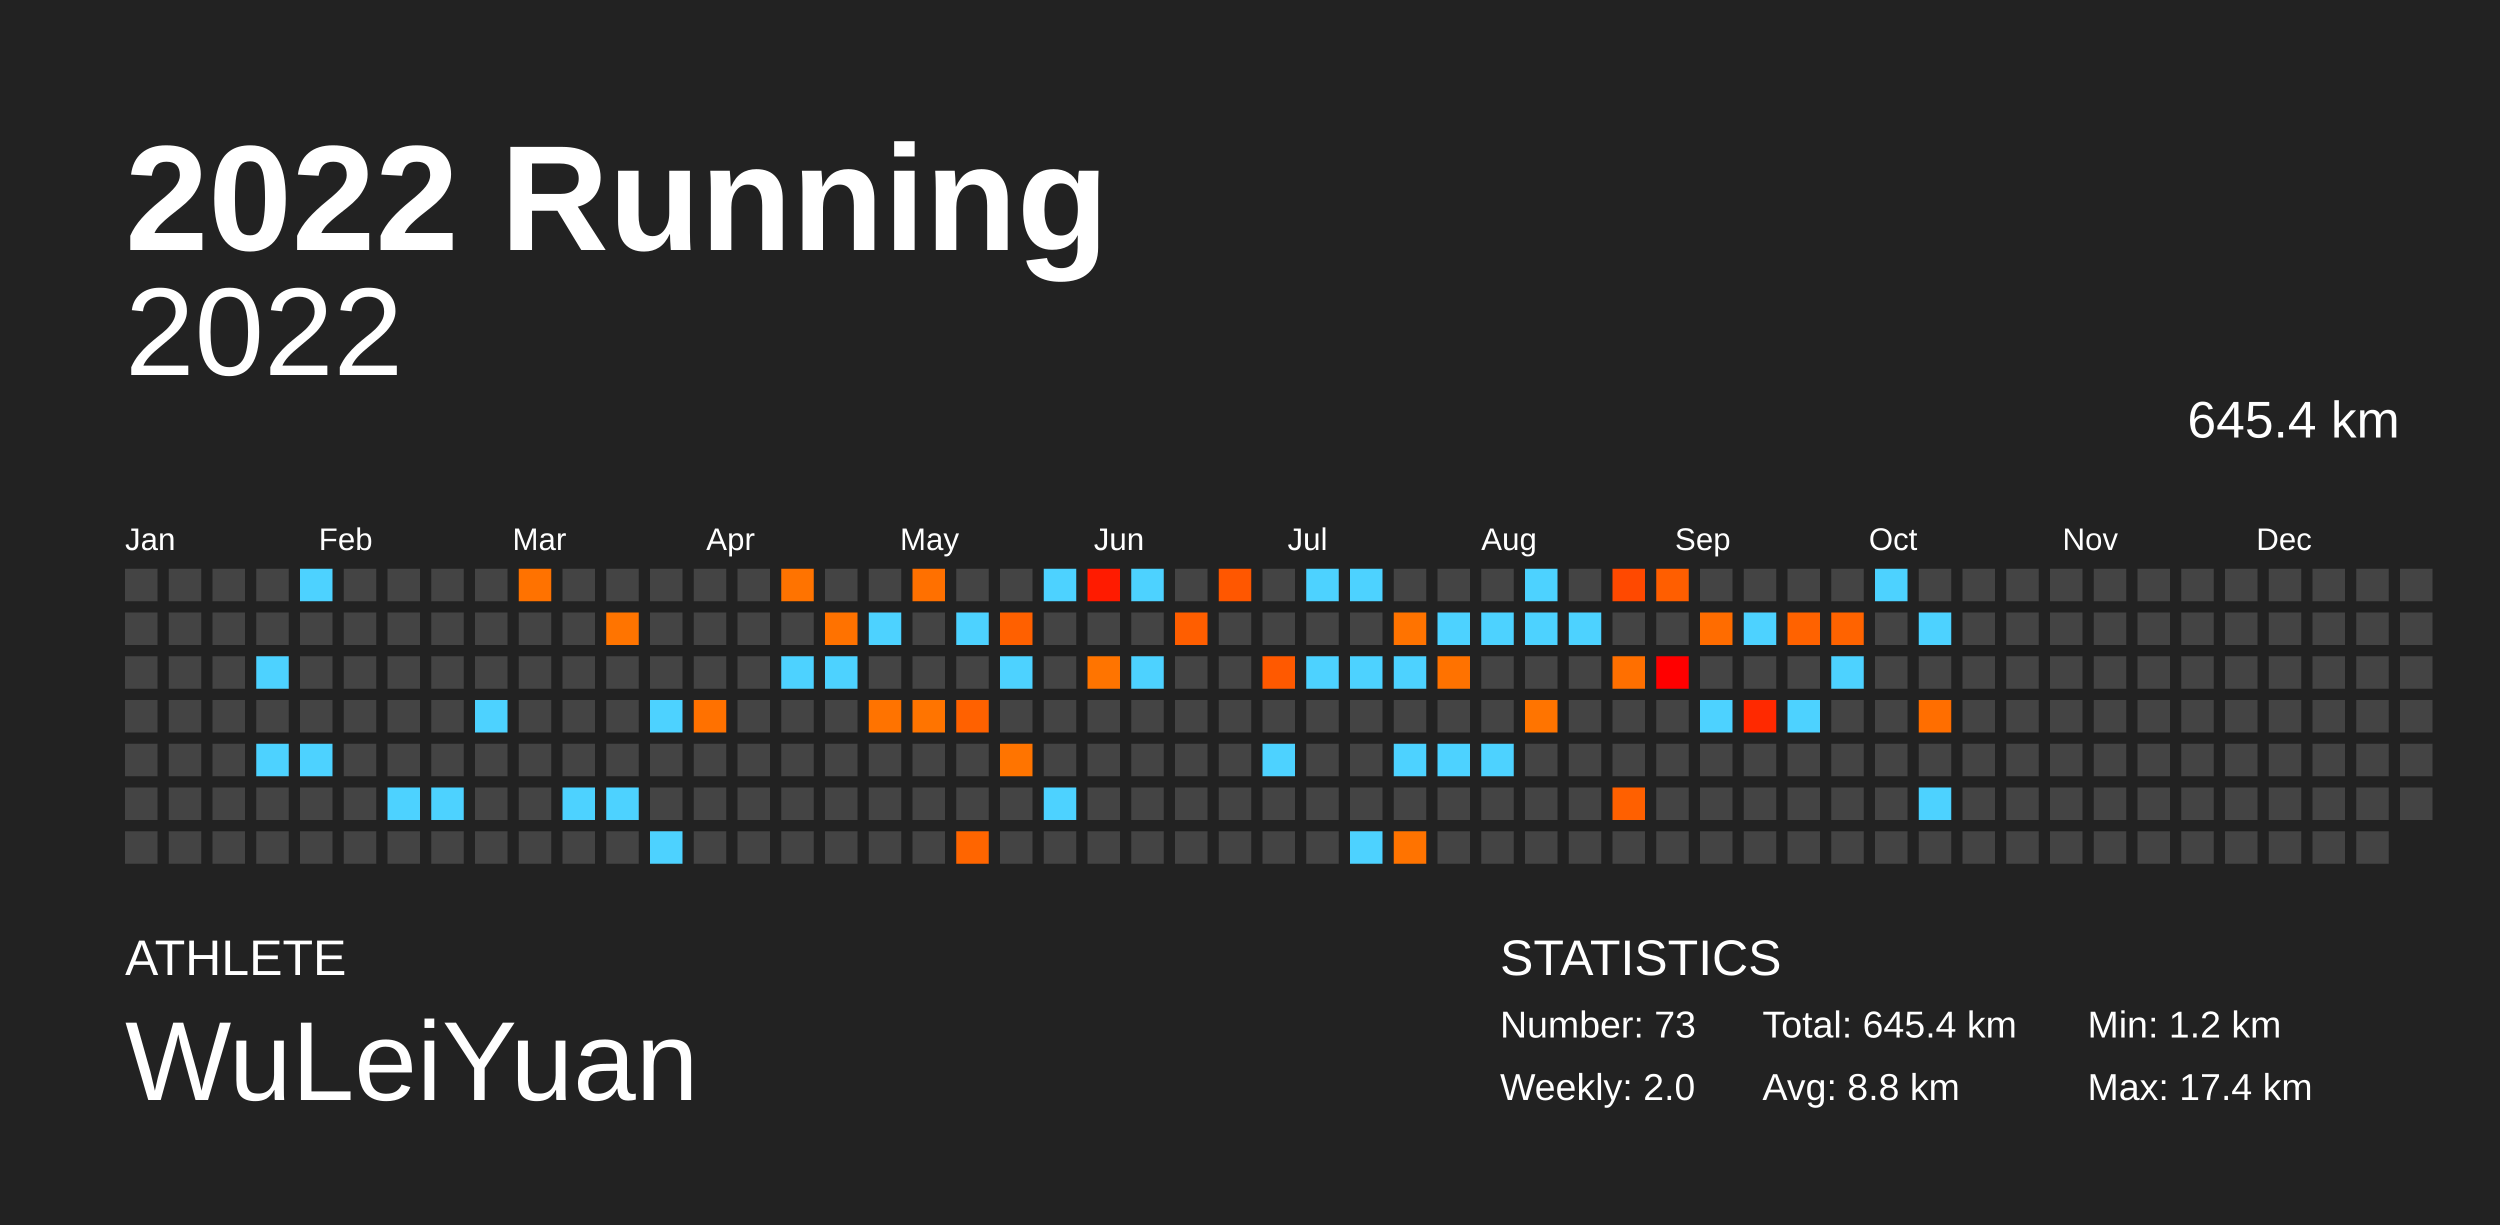
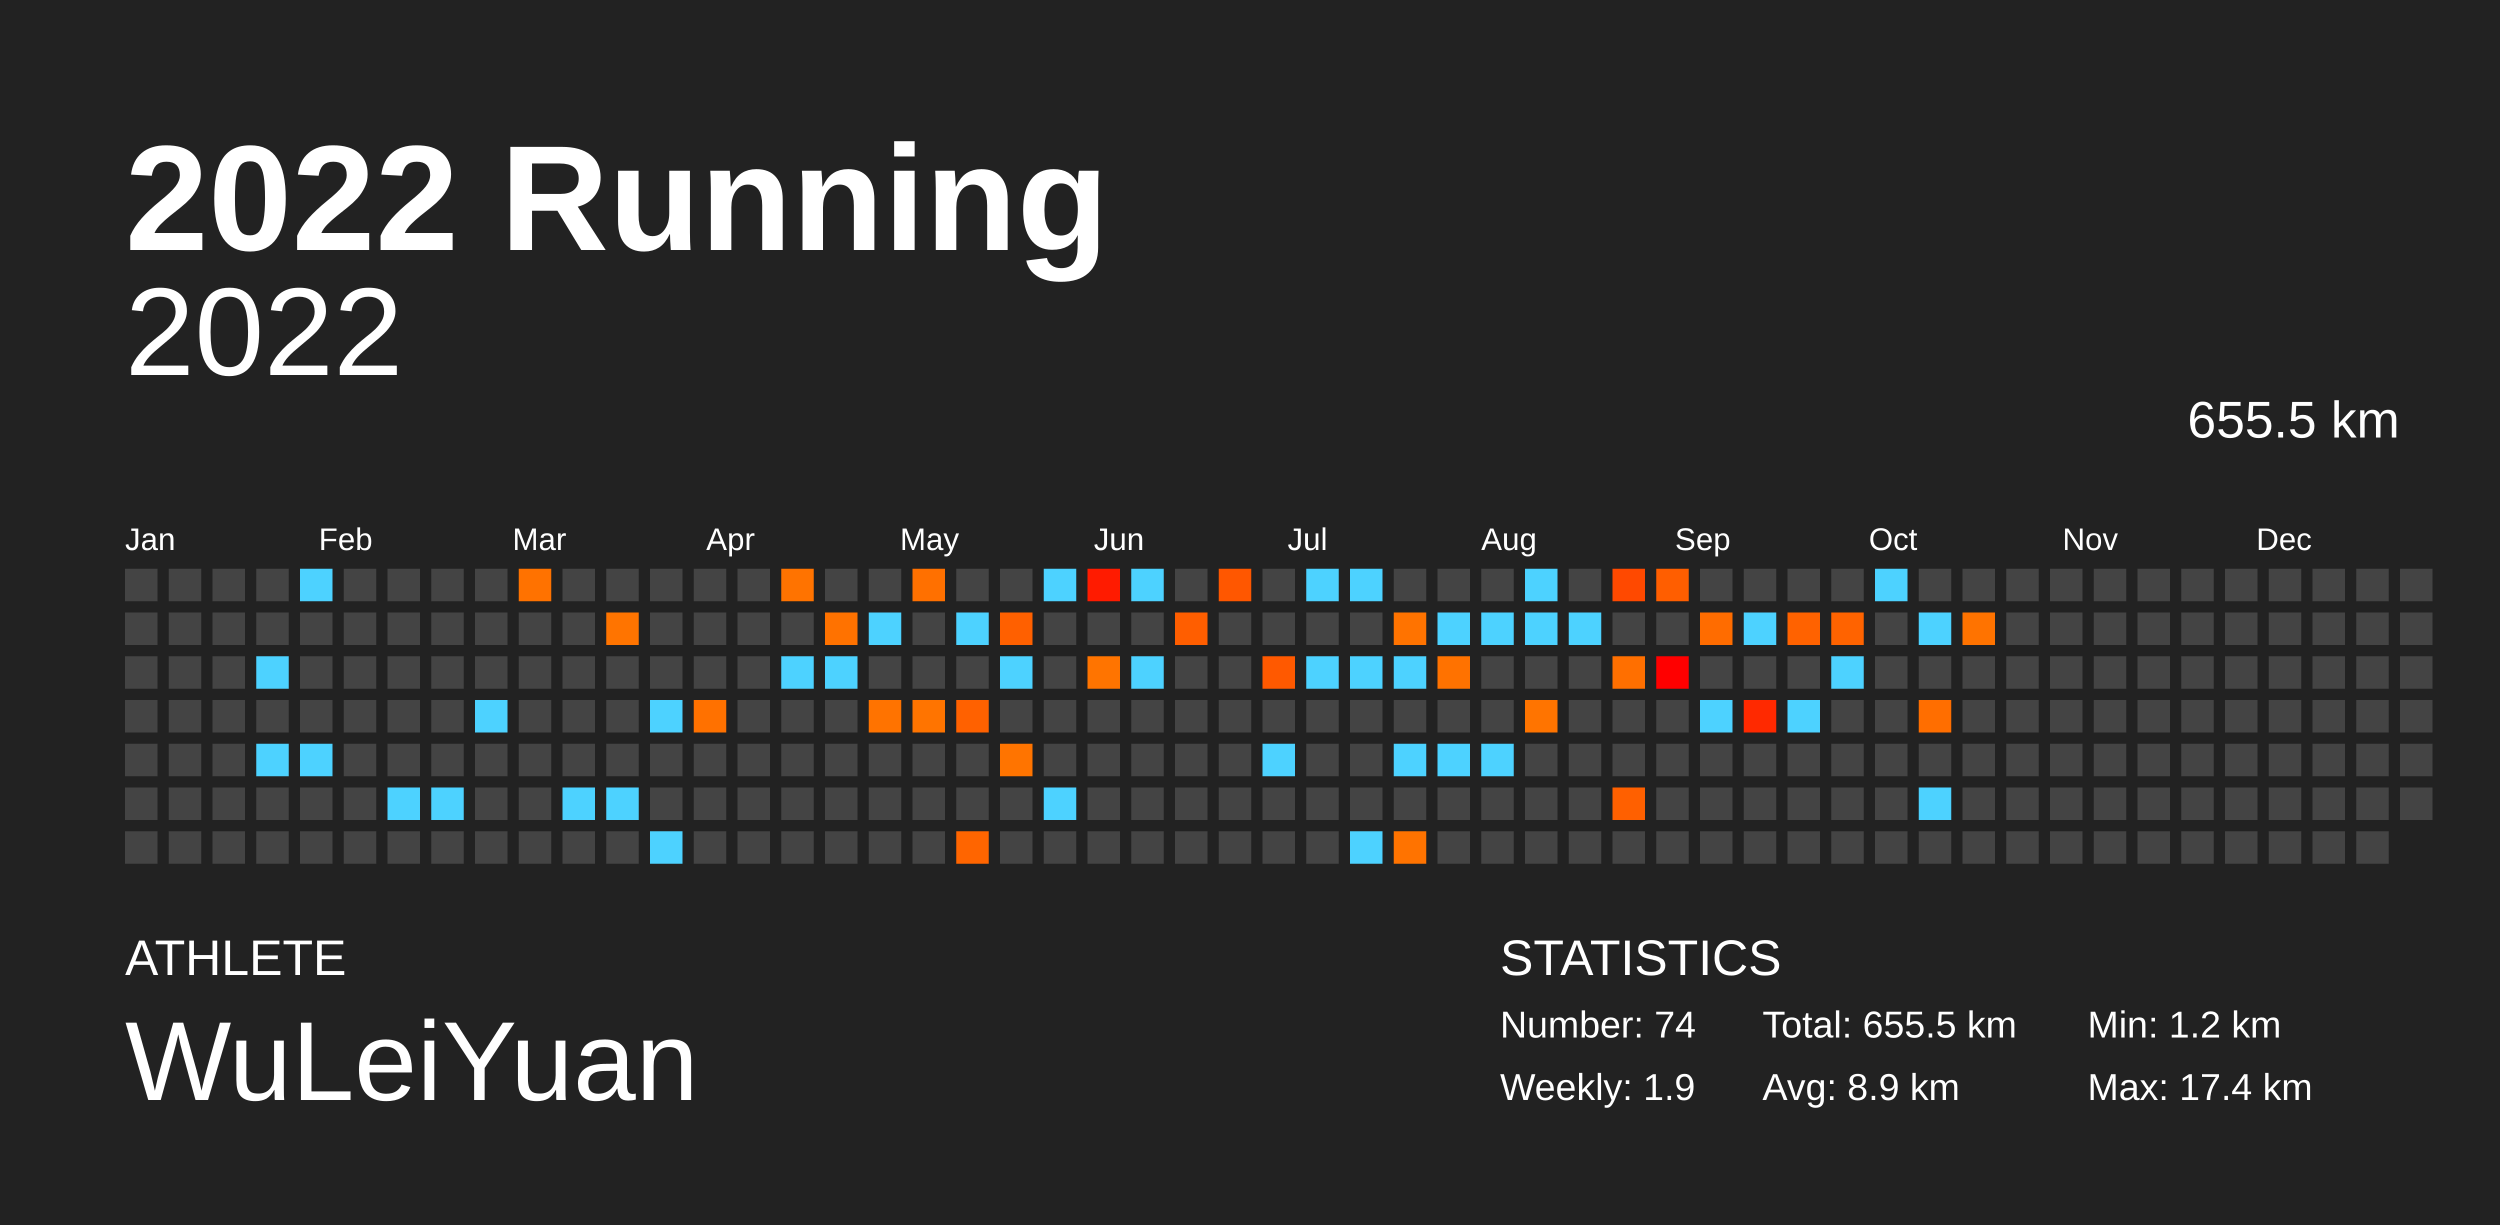
<svg xmlns="http://www.w3.org/2000/svg" baseProfile="full" height="98mm" version="1.1" viewBox="0,0,200,98" width="200mm">
  <defs />
  <rect fill="#222222" height="98" width="200" x="0" y="0" />
  <text fill="#FFFFFF" style="font-size:12px; font-family:Arial; font-weight:bold;" x="10" y="20">2022 Running</text>
  <text fill="#FFFFFF" style="font-size:4px; font-family:Arial" x="10" y="78">ATHLETE</text>
  <text fill="#FFFFFF" style="font-size:9px; font-family:Arial" x="10" y="88">WuLeiYuan</text>
  <text fill="#FFFFFF" style="font-size:4px; font-family:Arial" x="120" y="78">STATISTICS</text>
-   <text fill="#FFFFFF" style="font-size:3px; font-family:Arial" x="120" y="83">Number: 73</text>
-   <text fill="#FFFFFF" style="font-size:3px; font-family:Arial" x="120" y="88">Weekly: 2.0</text>
-   <text fill="#FFFFFF" style="font-size:3px; font-family:Arial" x="141" y="83">Total: 645.4 km</text>
-   <text fill="#FFFFFF" style="font-size:3px; font-family:Arial" x="141" y="88">Avg: 8.8 km</text>
+   <text fill="#FFFFFF" style="font-size:3px; font-family:Arial" x="120" y="83">Number: 74</text>
+   <text fill="#FFFFFF" style="font-size:3px; font-family:Arial" x="120" y="88">Weekly: 1.9</text>
+   <text fill="#FFFFFF" style="font-size:3px; font-family:Arial" x="141" y="83">Total: 655.5 km</text>
+   <text fill="#FFFFFF" style="font-size:3px; font-family:Arial" x="141" y="88">Avg: 8.9 km</text>
  <text fill="#FFFFFF" style="font-size:3px; font-family:Arial" x="167" y="83">Min: 1.2 km</text>
  <text fill="#FFFFFF" style="font-size:3px; font-family:Arial" x="167" y="88">Max: 17.4 km</text>
  <text alignment-baseline="hanging" fill="#FFFFFF" style="font-size:10.0px; font-family:Arial;" x="10" y="30">2022</text>
-   <text alignment-baseline="hanging" fill="#FFFFFF" style="font-size:4.125px; font-family:Arial;" x="175" y="35">645.4 km</text>
+   <text alignment-baseline="hanging" fill="#FFFFFF" style="font-size:4.125px; font-family:Arial;" x="175" y="35">655.5 km</text>
  <text fill="#FFFFFF" style="font-size:2.5px; font-family:Arial" x="10.0" y="44">Jan</text>
  <text fill="#FFFFFF" style="font-size:2.5px; font-family:Arial" x="25.5" y="44">Feb</text>
  <text fill="#FFFFFF" style="font-size:2.5px; font-family:Arial" x="41.0" y="44">Mar</text>
  <text fill="#FFFFFF" style="font-size:2.5px; font-family:Arial" x="56.5" y="44">Apr</text>
  <text fill="#FFFFFF" style="font-size:2.5px; font-family:Arial" x="72.0" y="44">May</text>
  <text fill="#FFFFFF" style="font-size:2.5px; font-family:Arial" x="87.5" y="44">Jun</text>
  <text fill="#FFFFFF" style="font-size:2.5px; font-family:Arial" x="103.0" y="44">Jul</text>
  <text fill="#FFFFFF" style="font-size:2.5px; font-family:Arial" x="118.5" y="44">Aug</text>
  <text fill="#FFFFFF" style="font-size:2.5px; font-family:Arial" x="134.0" y="44">Sep</text>
  <text fill="#FFFFFF" style="font-size:2.5px; font-family:Arial" x="149.5" y="44">Oct</text>
  <text fill="#FFFFFF" style="font-size:2.5px; font-family:Arial" x="165.0" y="44">Nov</text>
  <text fill="#FFFFFF" style="font-size:2.5px; font-family:Arial" x="180.5" y="44">Dec</text>
  <rect fill="#444444" height="2.6" width="2.6" x="10.0" y="45.5" />
  <rect fill="#444444" height="2.6" width="2.6" x="10.0" y="49.0" />
  <rect fill="#444444" height="2.6" width="2.6" x="10.0" y="52.5" />
  <rect fill="#444444" height="2.6" width="2.6" x="10.0" y="56.0" />
  <rect fill="#444444" height="2.6" width="2.6" x="10.0" y="59.5" />
  <rect fill="#444444" height="2.6" width="2.6" x="10.0" y="63.0" />
  <rect fill="#444444" height="2.6" width="2.6" x="10.0" y="66.5" />
  <rect fill="#444444" height="2.6" width="2.6" x="13.5" y="45.5" />
  <rect fill="#444444" height="2.6" width="2.6" x="13.5" y="49.0" />
  <rect fill="#444444" height="2.6" width="2.6" x="13.5" y="52.5" />
  <rect fill="#444444" height="2.6" width="2.6" x="13.5" y="56.0" />
  <rect fill="#444444" height="2.6" width="2.6" x="13.5" y="59.5" />
  <rect fill="#444444" height="2.6" width="2.6" x="13.5" y="63.0" />
  <rect fill="#444444" height="2.6" width="2.6" x="13.5" y="66.5" />
  <rect fill="#444444" height="2.6" width="2.6" x="17.0" y="45.5" />
  <rect fill="#444444" height="2.6" width="2.6" x="17.0" y="49.0" />
  <rect fill="#444444" height="2.6" width="2.6" x="17.0" y="52.5" />
  <rect fill="#444444" height="2.6" width="2.6" x="17.0" y="56.0" />
  <rect fill="#444444" height="2.6" width="2.6" x="17.0" y="59.5" />
  <rect fill="#444444" height="2.6" width="2.6" x="17.0" y="63.0" />
  <rect fill="#444444" height="2.6" width="2.6" x="17.0" y="66.5" />
  <rect fill="#444444" height="2.6" width="2.6" x="20.5" y="45.5" />
  <rect fill="#444444" height="2.6" width="2.6" x="20.5" y="49.0" />
  <rect fill="#4dd2ff" height="2.6" width="2.6" x="20.5" y="52.5" />
  <rect fill="#444444" height="2.6" width="2.6" x="20.5" y="56.0" />
  <rect fill="#4dd2ff" height="2.6" width="2.6" x="20.5" y="59.5" />
  <rect fill="#444444" height="2.6" width="2.6" x="20.5" y="63.0" />
  <rect fill="#444444" height="2.6" width="2.6" x="20.5" y="66.5" />
  <rect fill="#4dd2ff" height="2.6" width="2.6" x="24.0" y="45.5" />
  <rect fill="#444444" height="2.6" width="2.6" x="24.0" y="49.0" />
  <rect fill="#444444" height="2.6" width="2.6" x="24.0" y="52.5" />
  <rect fill="#444444" height="2.6" width="2.6" x="24.0" y="56.0" />
  <rect fill="#4dd2ff" height="2.6" width="2.6" x="24.0" y="59.5" />
  <rect fill="#444444" height="2.6" width="2.6" x="24.0" y="63.0" />
  <rect fill="#444444" height="2.6" width="2.6" x="24.0" y="66.5" />
  <rect fill="#444444" height="2.6" width="2.6" x="27.5" y="45.5" />
  <rect fill="#444444" height="2.6" width="2.6" x="27.5" y="49.0" />
  <rect fill="#444444" height="2.6" width="2.6" x="27.5" y="52.5" />
  <rect fill="#444444" height="2.6" width="2.6" x="27.5" y="56.0" />
  <rect fill="#444444" height="2.6" width="2.6" x="27.5" y="59.5" />
  <rect fill="#444444" height="2.6" width="2.6" x="27.5" y="63.0" />
  <rect fill="#444444" height="2.6" width="2.6" x="27.5" y="66.5" />
  <rect fill="#444444" height="2.6" width="2.6" x="31.0" y="45.5" />
  <rect fill="#444444" height="2.6" width="2.6" x="31.0" y="49.0" />
  <rect fill="#444444" height="2.6" width="2.6" x="31.0" y="52.5" />
  <rect fill="#444444" height="2.6" width="2.6" x="31.0" y="56.0" />
  <rect fill="#444444" height="2.6" width="2.6" x="31.0" y="59.5" />
  <rect fill="#4dd2ff" height="2.6" width="2.6" x="31.0" y="63.0" />
  <rect fill="#444444" height="2.6" width="2.6" x="31.0" y="66.5" />
  <rect fill="#444444" height="2.6" width="2.6" x="34.5" y="45.5" />
  <rect fill="#444444" height="2.6" width="2.6" x="34.5" y="49.0" />
  <rect fill="#444444" height="2.6" width="2.6" x="34.5" y="52.5" />
  <rect fill="#444444" height="2.6" width="2.6" x="34.5" y="56.0" />
  <rect fill="#444444" height="2.6" width="2.6" x="34.5" y="59.5" />
  <rect fill="#4dd2ff" height="2.6" width="2.6" x="34.5" y="63.0" />
  <rect fill="#444444" height="2.6" width="2.6" x="34.5" y="66.5" />
  <rect fill="#444444" height="2.6" width="2.6" x="38.0" y="45.5" />
  <rect fill="#444444" height="2.6" width="2.6" x="38.0" y="49.0" />
  <rect fill="#444444" height="2.6" width="2.6" x="38.0" y="52.5" />
  <rect fill="#4dd2ff" height="2.6" width="2.6" x="38.0" y="56.0" />
  <rect fill="#444444" height="2.6" width="2.6" x="38.0" y="59.5" />
  <rect fill="#444444" height="2.6" width="2.6" x="38.0" y="63.0" />
  <rect fill="#444444" height="2.6" width="2.6" x="38.0" y="66.5" />
  <rect fill="#ff7200" height="2.6" width="2.6" x="41.5" y="45.5" />
  <rect fill="#444444" height="2.6" width="2.6" x="41.5" y="49.0" />
  <rect fill="#444444" height="2.6" width="2.6" x="41.5" y="52.5" />
  <rect fill="#444444" height="2.6" width="2.6" x="41.5" y="56.0" />
  <rect fill="#444444" height="2.6" width="2.6" x="41.5" y="59.5" />
  <rect fill="#444444" height="2.6" width="2.6" x="41.5" y="63.0" />
  <rect fill="#444444" height="2.6" width="2.6" x="41.5" y="66.5" />
  <rect fill="#444444" height="2.6" width="2.6" x="45.0" y="45.5" />
  <rect fill="#444444" height="2.6" width="2.6" x="45.0" y="49.0" />
  <rect fill="#444444" height="2.6" width="2.6" x="45.0" y="52.5" />
  <rect fill="#444444" height="2.6" width="2.6" x="45.0" y="56.0" />
  <rect fill="#444444" height="2.6" width="2.6" x="45.0" y="59.5" />
  <rect fill="#4dd2ff" height="2.6" width="2.6" x="45.0" y="63.0" />
  <rect fill="#444444" height="2.6" width="2.6" x="45.0" y="66.5" />
  <rect fill="#444444" height="2.6" width="2.6" x="48.5" y="45.5" />
  <rect fill="#ff7400" height="2.6" width="2.6" x="48.5" y="49.0" />
  <rect fill="#444444" height="2.6" width="2.6" x="48.5" y="52.5" />
  <rect fill="#444444" height="2.6" width="2.6" x="48.5" y="56.0" />
  <rect fill="#444444" height="2.6" width="2.6" x="48.5" y="59.5" />
  <rect fill="#4dd2ff" height="2.6" width="2.6" x="48.5" y="63.0" />
  <rect fill="#444444" height="2.6" width="2.6" x="48.5" y="66.5" />
  <rect fill="#444444" height="2.6" width="2.6" x="52.0" y="45.5" />
  <rect fill="#444444" height="2.6" width="2.6" x="52.0" y="49.0" />
  <rect fill="#444444" height="2.6" width="2.6" x="52.0" y="52.5" />
  <rect fill="#4dd2ff" height="2.6" width="2.6" x="52.0" y="56.0" />
  <rect fill="#444444" height="2.6" width="2.6" x="52.0" y="59.5" />
  <rect fill="#444444" height="2.6" width="2.6" x="52.0" y="63.0" />
  <rect fill="#4dd2ff" height="2.6" width="2.6" x="52.0" y="66.5" />
  <rect fill="#444444" height="2.6" width="2.6" x="55.5" y="45.5" />
  <rect fill="#444444" height="2.6" width="2.6" x="55.5" y="49.0" />
  <rect fill="#444444" height="2.6" width="2.6" x="55.5" y="52.5" />
  <rect fill="#ff7100" height="2.6" width="2.6" x="55.5" y="56.0" />
  <rect fill="#444444" height="2.6" width="2.6" x="55.5" y="59.5" />
  <rect fill="#444444" height="2.6" width="2.6" x="55.5" y="63.0" />
  <rect fill="#444444" height="2.6" width="2.6" x="55.5" y="66.5" />
  <rect fill="#444444" height="2.6" width="2.6" x="59.0" y="45.5" />
  <rect fill="#444444" height="2.6" width="2.6" x="59.0" y="49.0" />
  <rect fill="#444444" height="2.6" width="2.6" x="59.0" y="52.5" />
  <rect fill="#444444" height="2.6" width="2.6" x="59.0" y="56.0" />
  <rect fill="#444444" height="2.6" width="2.6" x="59.0" y="59.5" />
  <rect fill="#444444" height="2.6" width="2.6" x="59.0" y="63.0" />
  <rect fill="#444444" height="2.6" width="2.6" x="59.0" y="66.5" />
  <rect fill="#ff7300" height="2.6" width="2.6" x="62.5" y="45.5" />
  <rect fill="#444444" height="2.6" width="2.6" x="62.5" y="49.0" />
  <rect fill="#4dd2ff" height="2.6" width="2.6" x="62.5" y="52.5" />
  <rect fill="#444444" height="2.6" width="2.6" x="62.5" y="56.0" />
  <rect fill="#444444" height="2.6" width="2.6" x="62.5" y="59.5" />
  <rect fill="#444444" height="2.6" width="2.6" x="62.5" y="63.0" />
  <rect fill="#444444" height="2.6" width="2.6" x="62.5" y="66.5" />
  <rect fill="#444444" height="2.6" width="2.6" x="66.0" y="45.5" />
  <rect fill="#ff7200" height="2.6" width="2.6" x="66.0" y="49.0" />
  <rect fill="#4dd2ff" height="2.6" width="2.6" x="66.0" y="52.5" />
  <rect fill="#444444" height="2.6" width="2.6" x="66.0" y="56.0" />
  <rect fill="#444444" height="2.6" width="2.6" x="66.0" y="59.5" />
  <rect fill="#444444" height="2.6" width="2.6" x="66.0" y="63.0" />
  <rect fill="#444444" height="2.6" width="2.6" x="66.0" y="66.5" />
  <rect fill="#444444" height="2.6" width="2.6" x="69.5" y="45.5" />
  <rect fill="#4dd2ff" height="2.6" width="2.6" x="69.5" y="49.0" />
  <rect fill="#444444" height="2.6" width="2.6" x="69.5" y="52.5" />
  <rect fill="#ff7300" height="2.6" width="2.6" x="69.5" y="56.0" />
  <rect fill="#444444" height="2.6" width="2.6" x="69.5" y="59.5" />
  <rect fill="#444444" height="2.6" width="2.6" x="69.5" y="63.0" />
  <rect fill="#444444" height="2.6" width="2.6" x="69.5" y="66.5" />
  <rect fill="#ff7000" height="2.6" width="2.6" x="73.0" y="45.5" />
  <rect fill="#444444" height="2.6" width="2.6" x="73.0" y="49.0" />
  <rect fill="#444444" height="2.6" width="2.6" x="73.0" y="52.5" />
  <rect fill="#ff7400" height="2.6" width="2.6" x="73.0" y="56.0" />
  <rect fill="#444444" height="2.6" width="2.6" x="73.0" y="59.5" />
  <rect fill="#444444" height="2.6" width="2.6" x="73.0" y="63.0" />
  <rect fill="#444444" height="2.6" width="2.6" x="73.0" y="66.5" />
  <rect fill="#444444" height="2.6" width="2.6" x="76.5" y="45.5" />
  <rect fill="#4dd2ff" height="2.6" width="2.6" x="76.5" y="49.0" />
  <rect fill="#444444" height="2.6" width="2.6" x="76.5" y="52.5" />
  <rect fill="#ff6100" height="2.6" width="2.6" x="76.5" y="56.0" />
  <rect fill="#444444" height="2.6" width="2.6" x="76.5" y="59.5" />
  <rect fill="#444444" height="2.6" width="2.6" x="76.5" y="63.0" />
  <rect fill="#ff6500" height="2.6" width="2.6" x="76.5" y="66.5" />
  <rect fill="#444444" height="2.6" width="2.6" x="80.0" y="45.5" />
  <rect fill="#ff6000" height="2.6" width="2.6" x="80.0" y="49.0" />
  <rect fill="#4dd2ff" height="2.6" width="2.6" x="80.0" y="52.5" />
  <rect fill="#444444" height="2.6" width="2.6" x="80.0" y="56.0" />
  <rect fill="#ff7400" height="2.6" width="2.6" x="80.0" y="59.5" />
  <rect fill="#444444" height="2.6" width="2.6" x="80.0" y="63.0" />
  <rect fill="#444444" height="2.6" width="2.6" x="80.0" y="66.5" />
  <rect fill="#4dd2ff" height="2.6" width="2.6" x="83.5" y="45.5" />
  <rect fill="#444444" height="2.6" width="2.6" x="83.5" y="49.0" />
  <rect fill="#444444" height="2.6" width="2.6" x="83.5" y="52.5" />
  <rect fill="#444444" height="2.6" width="2.6" x="83.5" y="56.0" />
  <rect fill="#444444" height="2.6" width="2.6" x="83.5" y="59.5" />
  <rect fill="#4dd2ff" height="2.6" width="2.6" x="83.5" y="63.0" />
  <rect fill="#444444" height="2.6" width="2.6" x="83.5" y="66.5" />
  <rect fill="#ff1b00" height="2.6" width="2.6" x="87.0" y="45.5" />
  <rect fill="#444444" height="2.6" width="2.6" x="87.0" y="49.0" />
  <rect fill="#ff7400" height="2.6" width="2.6" x="87.0" y="52.5" />
  <rect fill="#444444" height="2.6" width="2.6" x="87.0" y="56.0" />
  <rect fill="#444444" height="2.6" width="2.6" x="87.0" y="59.5" />
  <rect fill="#444444" height="2.6" width="2.6" x="87.0" y="63.0" />
  <rect fill="#444444" height="2.6" width="2.6" x="87.0" y="66.5" />
  <rect fill="#4dd2ff" height="2.6" width="2.6" x="90.5" y="45.5" />
  <rect fill="#444444" height="2.6" width="2.6" x="90.5" y="49.0" />
  <rect fill="#4dd2ff" height="2.6" width="2.6" x="90.5" y="52.5" />
  <rect fill="#444444" height="2.6" width="2.6" x="90.5" y="56.0" />
  <rect fill="#444444" height="2.6" width="2.6" x="90.5" y="59.5" />
  <rect fill="#444444" height="2.6" width="2.6" x="90.5" y="63.0" />
  <rect fill="#444444" height="2.6" width="2.6" x="90.5" y="66.5" />
  <rect fill="#444444" height="2.6" width="2.6" x="94.0" y="45.5" />
  <rect fill="#ff5e00" height="2.6" width="2.6" x="94.0" y="49.0" />
  <rect fill="#444444" height="2.6" width="2.6" x="94.0" y="52.5" />
  <rect fill="#444444" height="2.6" width="2.6" x="94.0" y="56.0" />
  <rect fill="#444444" height="2.6" width="2.6" x="94.0" y="59.5" />
  <rect fill="#444444" height="2.6" width="2.6" x="94.0" y="63.0" />
  <rect fill="#444444" height="2.6" width="2.6" x="94.0" y="66.5" />
  <rect fill="#ff5700" height="2.6" width="2.6" x="97.5" y="45.5" />
  <rect fill="#444444" height="2.6" width="2.6" x="97.5" y="49.0" />
  <rect fill="#444444" height="2.6" width="2.6" x="97.5" y="52.5" />
  <rect fill="#444444" height="2.6" width="2.6" x="97.5" y="56.0" />
  <rect fill="#444444" height="2.6" width="2.6" x="97.5" y="59.5" />
  <rect fill="#444444" height="2.6" width="2.6" x="97.5" y="63.0" />
  <rect fill="#444444" height="2.6" width="2.6" x="97.5" y="66.5" />
  <rect fill="#444444" height="2.6" width="2.6" x="101.0" y="45.5" />
  <rect fill="#444444" height="2.6" width="2.6" x="101.0" y="49.0" />
  <rect fill="#ff5900" height="2.6" width="2.6" x="101.0" y="52.5" />
  <rect fill="#444444" height="2.6" width="2.6" x="101.0" y="56.0" />
  <rect fill="#4dd2ff" height="2.6" width="2.6" x="101.0" y="59.5" />
  <rect fill="#444444" height="2.6" width="2.6" x="101.0" y="63.0" />
  <rect fill="#444444" height="2.6" width="2.6" x="101.0" y="66.5" />
  <rect fill="#4dd2ff" height="2.6" width="2.6" x="104.5" y="45.5" />
  <rect fill="#444444" height="2.6" width="2.6" x="104.5" y="49.0" />
  <rect fill="#4dd2ff" height="2.6" width="2.6" x="104.5" y="52.5" />
  <rect fill="#444444" height="2.6" width="2.6" x="104.5" y="56.0" />
  <rect fill="#444444" height="2.6" width="2.6" x="104.5" y="59.5" />
  <rect fill="#444444" height="2.6" width="2.6" x="104.5" y="63.0" />
  <rect fill="#444444" height="2.6" width="2.6" x="104.5" y="66.5" />
  <rect fill="#4dd2ff" height="2.6" width="2.6" x="108.0" y="45.5" />
  <rect fill="#444444" height="2.6" width="2.6" x="108.0" y="49.0" />
  <rect fill="#4dd2ff" height="2.6" width="2.6" x="108.0" y="52.5" />
  <rect fill="#444444" height="2.6" width="2.6" x="108.0" y="56.0" />
  <rect fill="#444444" height="2.6" width="2.6" x="108.0" y="59.5" />
  <rect fill="#444444" height="2.6" width="2.6" x="108.0" y="63.0" />
  <rect fill="#4dd2ff" height="2.6" width="2.6" x="108.0" y="66.5" />
  <rect fill="#444444" height="2.6" width="2.6" x="111.5" y="45.5" />
  <rect fill="#ff7300" height="2.6" width="2.6" x="111.5" y="49.0" />
  <rect fill="#4dd2ff" height="2.6" width="2.6" x="111.5" y="52.5" />
  <rect fill="#444444" height="2.6" width="2.6" x="111.5" y="56.0" />
  <rect fill="#4dd2ff" height="2.6" width="2.6" x="111.5" y="59.5" />
  <rect fill="#444444" height="2.6" width="2.6" x="111.5" y="63.0" />
  <rect fill="#ff7300" height="2.6" width="2.6" x="111.5" y="66.5" />
  <rect fill="#444444" height="2.6" width="2.6" x="115.0" y="45.5" />
  <rect fill="#4dd2ff" height="2.6" width="2.6" x="115.0" y="49.0" />
  <rect fill="#ff7200" height="2.6" width="2.6" x="115.0" y="52.5" />
  <rect fill="#444444" height="2.6" width="2.6" x="115.0" y="56.0" />
  <rect fill="#4dd2ff" height="2.6" width="2.6" x="115.0" y="59.5" />
  <rect fill="#444444" height="2.6" width="2.6" x="115.0" y="63.0" />
  <rect fill="#444444" height="2.6" width="2.6" x="115.0" y="66.5" />
  <rect fill="#444444" height="2.6" width="2.6" x="118.5" y="45.5" />
  <rect fill="#4dd2ff" height="2.6" width="2.6" x="118.5" y="49.0" />
  <rect fill="#444444" height="2.6" width="2.6" x="118.5" y="52.5" />
  <rect fill="#444444" height="2.6" width="2.6" x="118.5" y="56.0" />
  <rect fill="#4dd2ff" height="2.6" width="2.6" x="118.5" y="59.5" />
  <rect fill="#444444" height="2.6" width="2.6" x="118.5" y="63.0" />
  <rect fill="#444444" height="2.6" width="2.6" x="118.5" y="66.5" />
  <rect fill="#4dd2ff" height="2.6" width="2.6" x="122.0" y="45.5" />
  <rect fill="#4dd2ff" height="2.6" width="2.6" x="122.0" y="49.0" />
  <rect fill="#444444" height="2.6" width="2.6" x="122.0" y="52.5" />
  <rect fill="#ff7400" height="2.6" width="2.6" x="122.0" y="56.0" />
  <rect fill="#444444" height="2.6" width="2.6" x="122.0" y="59.5" />
  <rect fill="#444444" height="2.6" width="2.6" x="122.0" y="63.0" />
  <rect fill="#444444" height="2.6" width="2.6" x="122.0" y="66.5" />
  <rect fill="#444444" height="2.6" width="2.6" x="125.5" y="45.5" />
  <rect fill="#4dd2ff" height="2.6" width="2.6" x="125.5" y="49.0" />
  <rect fill="#444444" height="2.6" width="2.6" x="125.5" y="52.5" />
  <rect fill="#444444" height="2.6" width="2.6" x="125.5" y="56.0" />
  <rect fill="#444444" height="2.6" width="2.6" x="125.5" y="59.5" />
  <rect fill="#444444" height="2.6" width="2.6" x="125.5" y="63.0" />
  <rect fill="#444444" height="2.6" width="2.6" x="125.5" y="66.5" />
  <rect fill="#ff4900" height="2.6" width="2.6" x="129.0" y="45.5" />
  <rect fill="#444444" height="2.6" width="2.6" x="129.0" y="49.0" />
  <rect fill="#ff6f00" height="2.6" width="2.6" x="129.0" y="52.5" />
  <rect fill="#444444" height="2.6" width="2.6" x="129.0" y="56.0" />
  <rect fill="#444444" height="2.6" width="2.6" x="129.0" y="59.5" />
  <rect fill="#ff6000" height="2.6" width="2.6" x="129.0" y="63.0" />
  <rect fill="#444444" height="2.6" width="2.6" x="129.0" y="66.5" />
  <rect fill="#ff5e00" height="2.6" width="2.6" x="132.5" y="45.5" />
  <rect fill="#444444" height="2.6" width="2.6" x="132.5" y="49.0" />
  <rect fill="#ff0000" height="2.6" width="2.6" x="132.5" y="52.5" />
  <rect fill="#444444" height="2.6" width="2.6" x="132.5" y="56.0" />
  <rect fill="#444444" height="2.6" width="2.6" x="132.5" y="59.5" />
  <rect fill="#444444" height="2.6" width="2.6" x="132.5" y="63.0" />
  <rect fill="#444444" height="2.6" width="2.6" x="132.5" y="66.5" />
  <rect fill="#444444" height="2.6" width="2.6" x="136.0" y="45.5" />
  <rect fill="#ff6c00" height="2.6" width="2.6" x="136.0" y="49.0" />
  <rect fill="#444444" height="2.6" width="2.6" x="136.0" y="52.5" />
  <rect fill="#4dd2ff" height="2.6" width="2.6" x="136.0" y="56.0" />
  <rect fill="#444444" height="2.6" width="2.6" x="136.0" y="59.5" />
  <rect fill="#444444" height="2.6" width="2.6" x="136.0" y="63.0" />
  <rect fill="#444444" height="2.6" width="2.6" x="136.0" y="66.5" />
  <rect fill="#444444" height="2.6" width="2.6" x="139.5" y="45.5" />
  <rect fill="#4dd2ff" height="2.6" width="2.6" x="139.5" y="49.0" />
  <rect fill="#444444" height="2.6" width="2.6" x="139.5" y="52.5" />
  <rect fill="#ff2900" height="2.6" width="2.6" x="139.5" y="56.0" />
  <rect fill="#444444" height="2.6" width="2.6" x="139.5" y="59.5" />
  <rect fill="#444444" height="2.6" width="2.6" x="139.5" y="63.0" />
  <rect fill="#444444" height="2.6" width="2.6" x="139.5" y="66.5" />
  <rect fill="#444444" height="2.6" width="2.6" x="143.0" y="45.5" />
  <rect fill="#ff6200" height="2.6" width="2.6" x="143.0" y="49.0" />
  <rect fill="#444444" height="2.6" width="2.6" x="143.0" y="52.5" />
  <rect fill="#4dd2ff" height="2.6" width="2.6" x="143.0" y="56.0" />
  <rect fill="#444444" height="2.6" width="2.6" x="143.0" y="59.5" />
  <rect fill="#444444" height="2.6" width="2.6" x="143.0" y="63.0" />
  <rect fill="#444444" height="2.6" width="2.6" x="143.0" y="66.5" />
  <rect fill="#444444" height="2.6" width="2.6" x="146.5" y="45.5" />
  <rect fill="#ff6300" height="2.6" width="2.6" x="146.5" y="49.0" />
  <rect fill="#4dd2ff" height="2.6" width="2.6" x="146.5" y="52.5" />
  <rect fill="#444444" height="2.6" width="2.6" x="146.5" y="56.0" />
  <rect fill="#444444" height="2.6" width="2.6" x="146.5" y="59.5" />
  <rect fill="#444444" height="2.6" width="2.6" x="146.5" y="63.0" />
  <rect fill="#444444" height="2.6" width="2.6" x="146.5" y="66.5" />
  <rect fill="#4dd2ff" height="2.6" width="2.6" x="150.0" y="45.5" />
  <rect fill="#444444" height="2.6" width="2.6" x="150.0" y="49.0" />
  <rect fill="#444444" height="2.6" width="2.6" x="150.0" y="52.5" />
  <rect fill="#444444" height="2.6" width="2.6" x="150.0" y="56.0" />
  <rect fill="#444444" height="2.6" width="2.6" x="150.0" y="59.5" />
  <rect fill="#444444" height="2.6" width="2.6" x="150.0" y="63.0" />
  <rect fill="#444444" height="2.6" width="2.6" x="150.0" y="66.5" />
  <rect fill="#444444" height="2.6" width="2.6" x="153.5" y="45.5" />
  <rect fill="#4dd2ff" height="2.6" width="2.6" x="153.5" y="49.0" />
  <rect fill="#444444" height="2.6" width="2.6" x="153.5" y="52.5" />
  <rect fill="#ff6e00" height="2.6" width="2.6" x="153.5" y="56.0" />
  <rect fill="#444444" height="2.6" width="2.6" x="153.5" y="59.5" />
  <rect fill="#4dd2ff" height="2.6" width="2.6" x="153.5" y="63.0" />
  <rect fill="#444444" height="2.6" width="2.6" x="153.5" y="66.5" />
  <rect fill="#444444" height="2.6" width="2.6" x="157.0" y="45.5" />
-   <rect fill="#444444" height="2.6" width="2.6" x="157.0" y="49.0" />
+   <rect fill="#ff7300" height="2.6" width="2.6" x="157.0" y="49.0" />
  <rect fill="#444444" height="2.6" width="2.6" x="157.0" y="52.5" />
  <rect fill="#444444" height="2.6" width="2.6" x="157.0" y="56.0" />
  <rect fill="#444444" height="2.6" width="2.6" x="157.0" y="59.5" />
  <rect fill="#444444" height="2.6" width="2.6" x="157.0" y="63.0" />
  <rect fill="#444444" height="2.6" width="2.6" x="157.0" y="66.5" />
  <rect fill="#444444" height="2.6" width="2.6" x="160.5" y="45.5" />
  <rect fill="#444444" height="2.6" width="2.6" x="160.5" y="49.0" />
  <rect fill="#444444" height="2.6" width="2.6" x="160.5" y="52.5" />
  <rect fill="#444444" height="2.6" width="2.6" x="160.5" y="56.0" />
  <rect fill="#444444" height="2.6" width="2.6" x="160.5" y="59.5" />
  <rect fill="#444444" height="2.6" width="2.6" x="160.5" y="63.0" />
  <rect fill="#444444" height="2.6" width="2.6" x="160.5" y="66.5" />
  <rect fill="#444444" height="2.6" width="2.6" x="164.0" y="45.5" />
  <rect fill="#444444" height="2.6" width="2.6" x="164.0" y="49.0" />
  <rect fill="#444444" height="2.6" width="2.6" x="164.0" y="52.5" />
  <rect fill="#444444" height="2.6" width="2.6" x="164.0" y="56.0" />
  <rect fill="#444444" height="2.6" width="2.6" x="164.0" y="59.5" />
  <rect fill="#444444" height="2.6" width="2.6" x="164.0" y="63.0" />
  <rect fill="#444444" height="2.6" width="2.6" x="164.0" y="66.5" />
  <rect fill="#444444" height="2.6" width="2.6" x="167.5" y="45.5" />
  <rect fill="#444444" height="2.6" width="2.6" x="167.5" y="49.0" />
  <rect fill="#444444" height="2.6" width="2.6" x="167.5" y="52.5" />
  <rect fill="#444444" height="2.6" width="2.6" x="167.5" y="56.0" />
  <rect fill="#444444" height="2.6" width="2.6" x="167.5" y="59.5" />
  <rect fill="#444444" height="2.6" width="2.6" x="167.5" y="63.0" />
  <rect fill="#444444" height="2.6" width="2.6" x="167.5" y="66.5" />
  <rect fill="#444444" height="2.6" width="2.6" x="171.0" y="45.5" />
  <rect fill="#444444" height="2.6" width="2.6" x="171.0" y="49.0" />
  <rect fill="#444444" height="2.6" width="2.6" x="171.0" y="52.5" />
  <rect fill="#444444" height="2.6" width="2.6" x="171.0" y="56.0" />
  <rect fill="#444444" height="2.6" width="2.6" x="171.0" y="59.5" />
  <rect fill="#444444" height="2.6" width="2.6" x="171.0" y="63.0" />
  <rect fill="#444444" height="2.6" width="2.6" x="171.0" y="66.5" />
  <rect fill="#444444" height="2.6" width="2.6" x="174.5" y="45.5" />
  <rect fill="#444444" height="2.6" width="2.6" x="174.5" y="49.0" />
  <rect fill="#444444" height="2.6" width="2.6" x="174.5" y="52.5" />
  <rect fill="#444444" height="2.6" width="2.6" x="174.5" y="56.0" />
  <rect fill="#444444" height="2.6" width="2.6" x="174.5" y="59.5" />
  <rect fill="#444444" height="2.6" width="2.6" x="174.5" y="63.0" />
  <rect fill="#444444" height="2.6" width="2.6" x="174.5" y="66.5" />
  <rect fill="#444444" height="2.6" width="2.6" x="178.0" y="45.5" />
  <rect fill="#444444" height="2.6" width="2.6" x="178.0" y="49.0" />
  <rect fill="#444444" height="2.6" width="2.6" x="178.0" y="52.5" />
  <rect fill="#444444" height="2.6" width="2.6" x="178.0" y="56.0" />
  <rect fill="#444444" height="2.6" width="2.6" x="178.0" y="59.5" />
  <rect fill="#444444" height="2.6" width="2.6" x="178.0" y="63.0" />
  <rect fill="#444444" height="2.6" width="2.6" x="178.0" y="66.5" />
  <rect fill="#444444" height="2.6" width="2.6" x="181.5" y="45.5" />
  <rect fill="#444444" height="2.6" width="2.6" x="181.5" y="49.0" />
  <rect fill="#444444" height="2.6" width="2.6" x="181.5" y="52.5" />
  <rect fill="#444444" height="2.6" width="2.6" x="181.5" y="56.0" />
  <rect fill="#444444" height="2.6" width="2.6" x="181.5" y="59.5" />
  <rect fill="#444444" height="2.6" width="2.6" x="181.5" y="63.0" />
  <rect fill="#444444" height="2.6" width="2.6" x="181.5" y="66.5" />
  <rect fill="#444444" height="2.6" width="2.6" x="185.0" y="45.5" />
  <rect fill="#444444" height="2.6" width="2.6" x="185.0" y="49.0" />
  <rect fill="#444444" height="2.6" width="2.6" x="185.0" y="52.5" />
  <rect fill="#444444" height="2.6" width="2.6" x="185.0" y="56.0" />
  <rect fill="#444444" height="2.6" width="2.6" x="185.0" y="59.5" />
  <rect fill="#444444" height="2.6" width="2.6" x="185.0" y="63.0" />
  <rect fill="#444444" height="2.6" width="2.6" x="185.0" y="66.5" />
  <rect fill="#444444" height="2.6" width="2.6" x="188.5" y="45.5" />
  <rect fill="#444444" height="2.6" width="2.6" x="188.5" y="49.0" />
  <rect fill="#444444" height="2.6" width="2.6" x="188.5" y="52.5" />
  <rect fill="#444444" height="2.6" width="2.6" x="188.5" y="56.0" />
  <rect fill="#444444" height="2.6" width="2.6" x="188.5" y="59.5" />
  <rect fill="#444444" height="2.6" width="2.6" x="188.5" y="63.0" />
  <rect fill="#444444" height="2.6" width="2.6" x="188.5" y="66.5" />
  <rect fill="#444444" height="2.6" width="2.6" x="192.0" y="45.5" />
  <rect fill="#444444" height="2.6" width="2.6" x="192.0" y="49.0" />
  <rect fill="#444444" height="2.6" width="2.6" x="192.0" y="52.5" />
  <rect fill="#444444" height="2.6" width="2.6" x="192.0" y="56.0" />
  <rect fill="#444444" height="2.6" width="2.6" x="192.0" y="59.5" />
  <rect fill="#444444" height="2.6" width="2.6" x="192.0" y="63.0" />
</svg>
